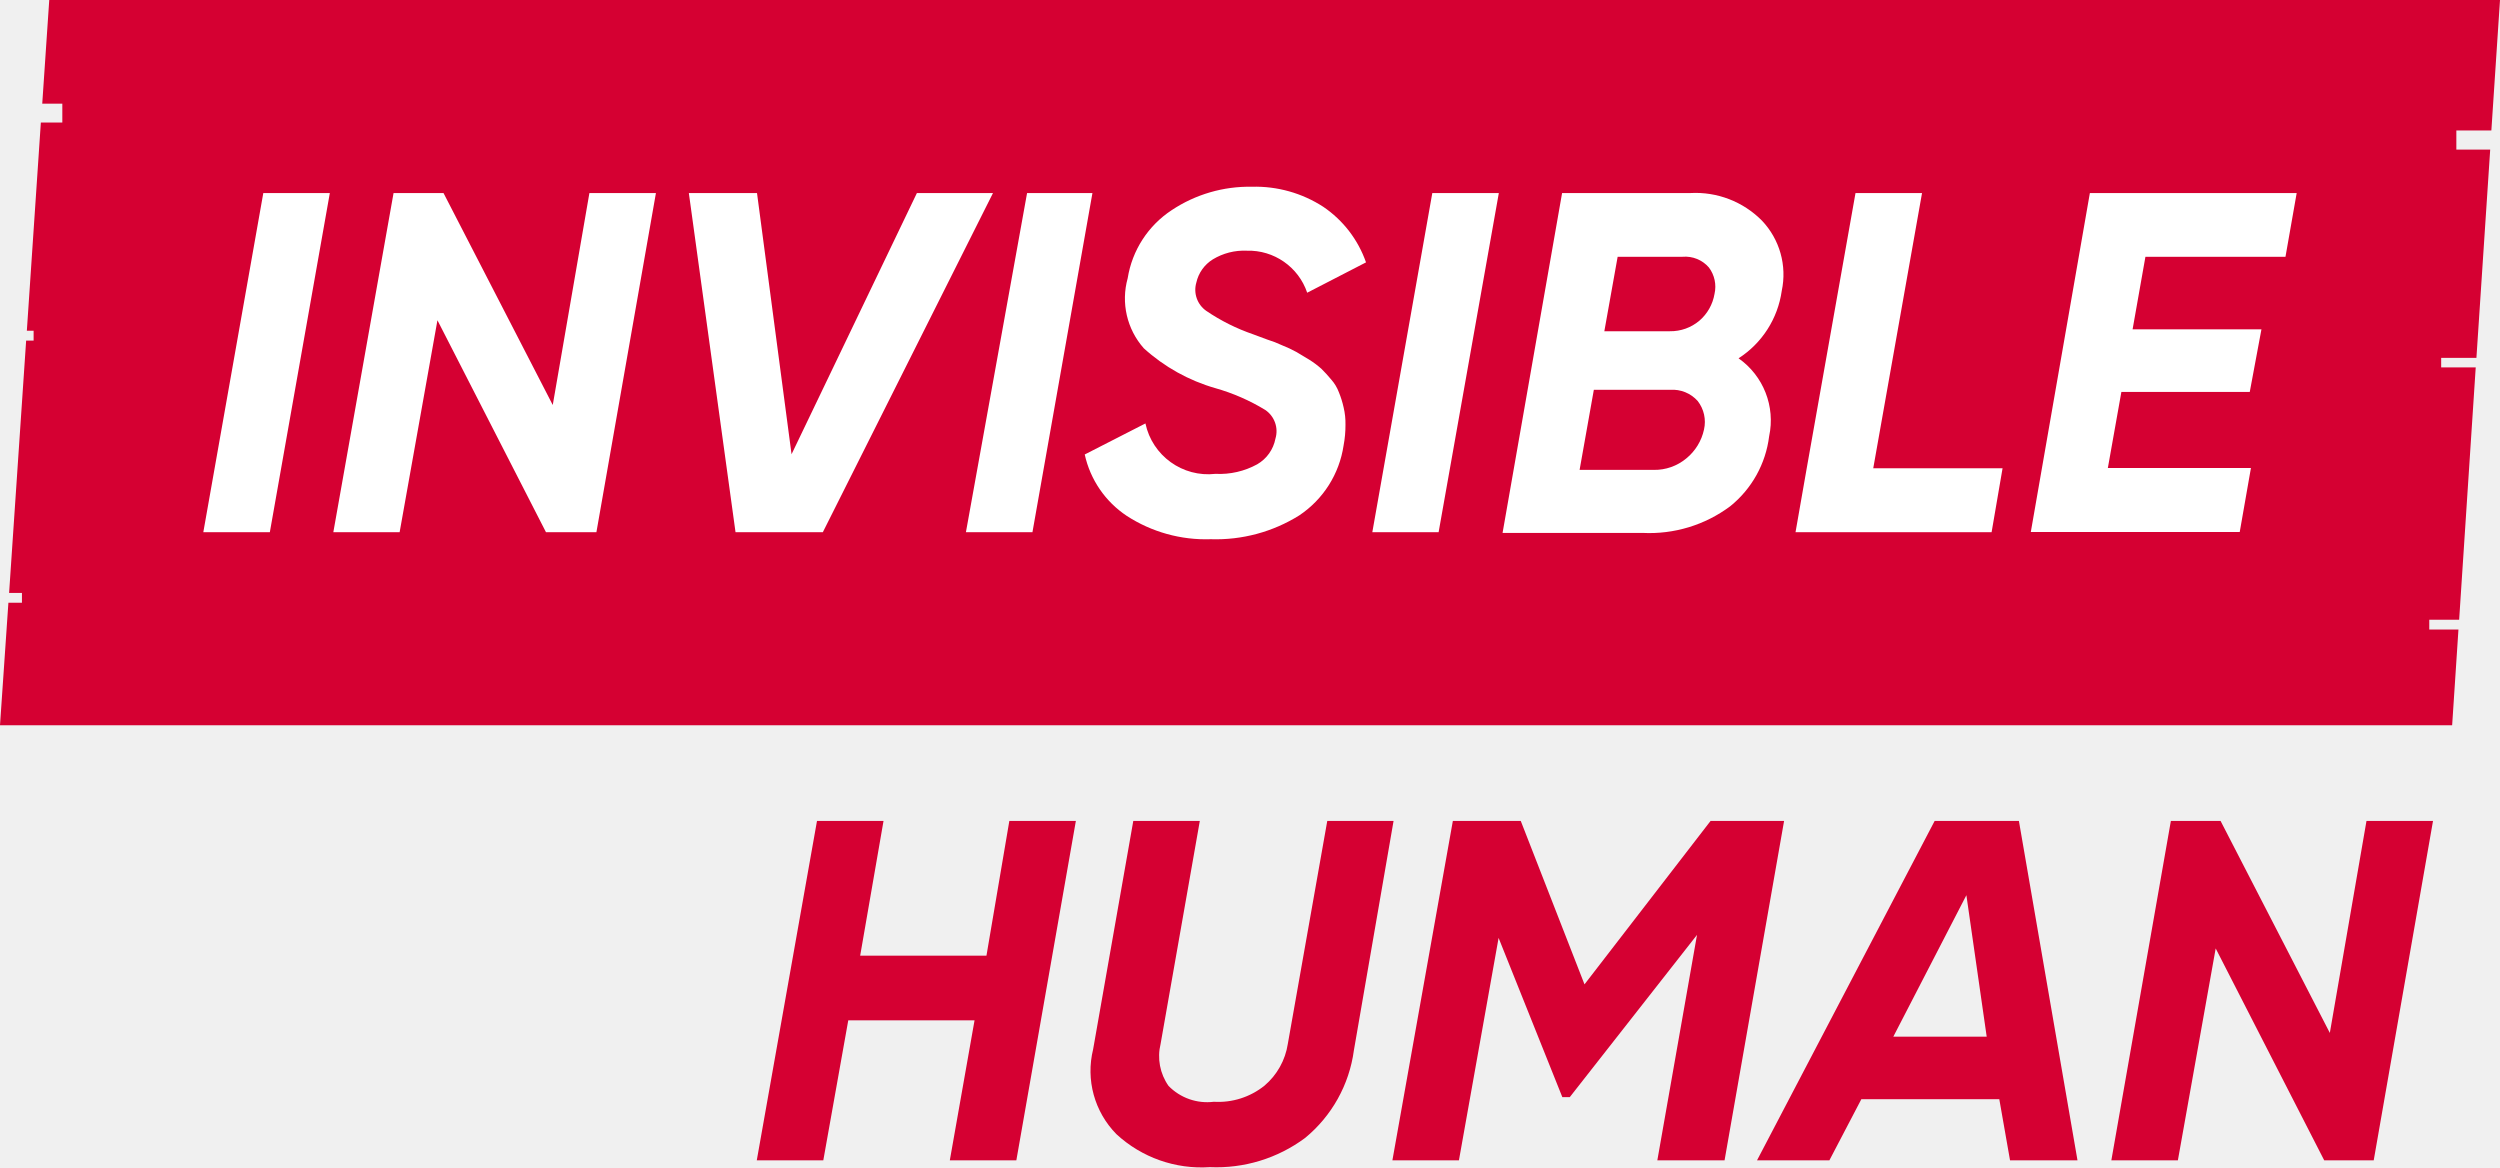
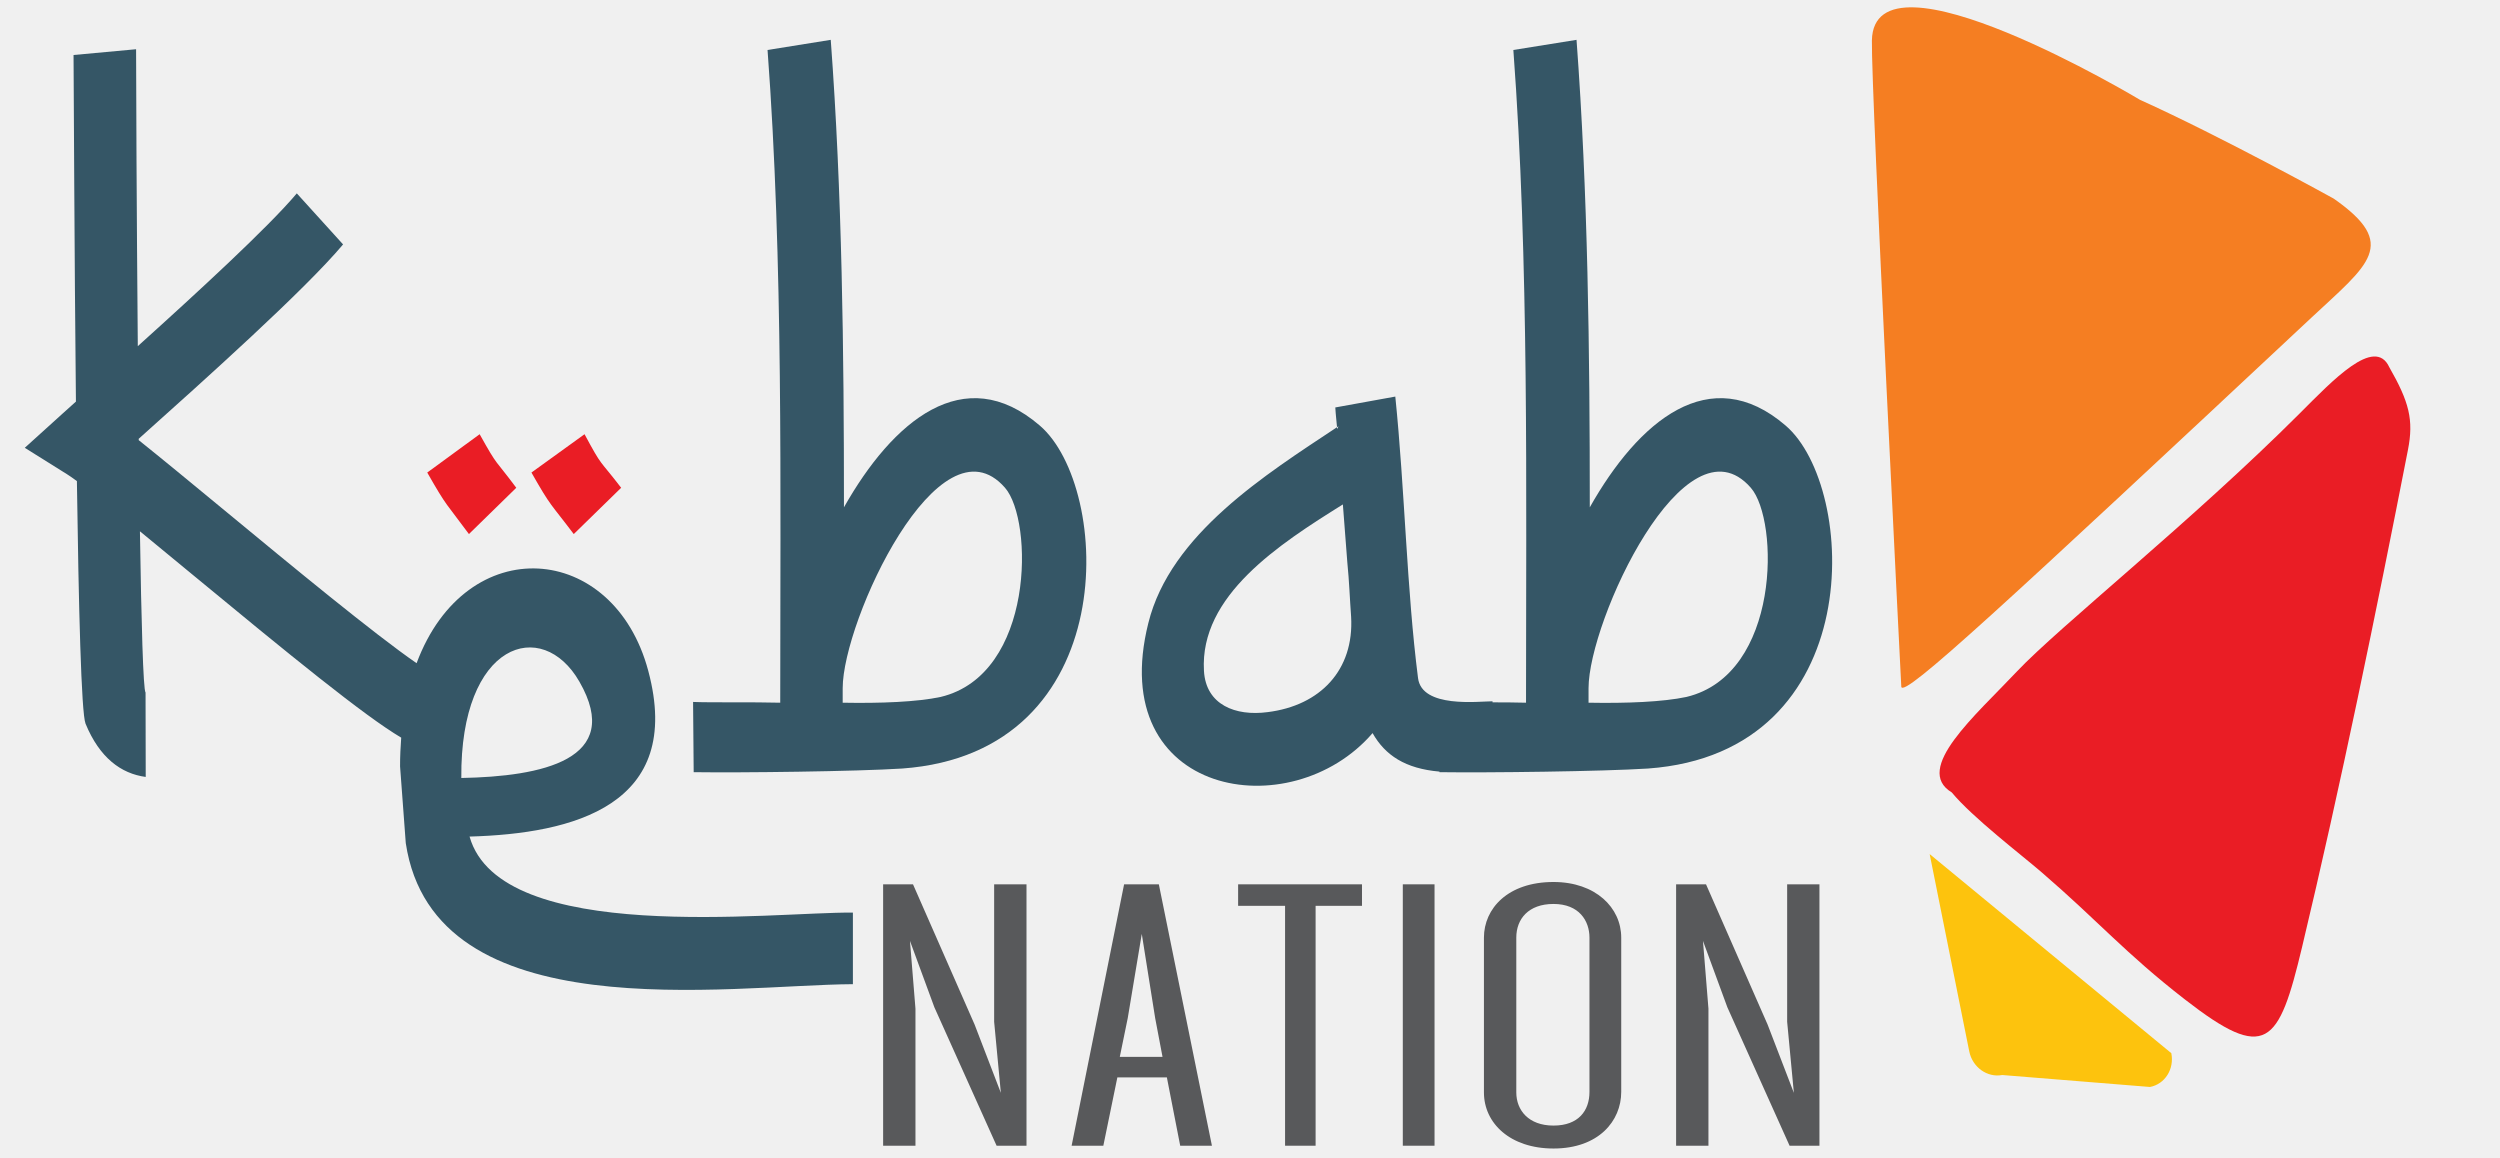
- <svg xmlns="http://www.w3.org/2000/svg" viewBox="0 0 107.1 50">
-   <defs>
-     <style>.cls-1,.cls-4{fill:#d50032;}.cls-1,.cls-3{isolation:isolate;}.cls-2{fill:#fff;}</style>
-   </defs>
-   <g id="Layer_2" data-name="Layer 2">
-     <g id="Layer_1-2" data-name="Layer 1">
-       <polygon class="cls-1" points="104.07 26.97 104.07 26.55 105.35 26.55 106.06 15.74 104.58 15.74 104.58 15.33 106.09 15.33 106.68 6.41 105.23 6.41 105.23 5.59 106.73 5.59 107.1 0 2.11 0 1.81 4.44 2.67 4.44 2.67 5.25 1.75 5.25 1.15 14.17 1.44 14.17 1.44 14.59 1.12 14.59 0.39 25.4 0.94 25.4 0.94 25.82 0.36 25.82 0 31.07 105.05 31.07 105.32 26.97 104.07 26.97" />
-       <path class="cls-2" d="M11.28,8.27h2.85L11.56,22.8H8.71Z" />
-       <path class="cls-2" d="M14.28,22.8,16.86,8.27H19l4.68,9.08,1.57-9.08h2.85L25.55,22.8H23.39l-4.65-9.08L17.12,22.8Z" />
-       <path class="cls-2" d="M31.51,22.8l-2-14.53h2.92l1.48,11.19L39.28,8.27h3.26L35.25,22.8Z" />
-       <path class="cls-2" d="M44,8.27H46.8L44.23,22.8H41.38Z" />
-       <path class="cls-2" d="M51.87,23.1a6.22,6.22,0,0,1-3.6-1,4.25,4.25,0,0,1-1.8-2.63l2.6-1.33a2.75,2.75,0,0,0,3,2.16,3.36,3.36,0,0,0,1.79-.41,1.62,1.62,0,0,0,.78-1.1,1.1,1.1,0,0,0-.44-1.23,8.6,8.6,0,0,0-2.13-.93A7.73,7.73,0,0,1,49,14.92a3.22,3.22,0,0,1-.69-3A4.3,4.3,0,0,1,50.2,9a6,6,0,0,1,3.43-1,5.35,5.35,0,0,1,3.06.86,4.78,4.78,0,0,1,1.83,2.38L56,12.54a2.65,2.65,0,0,0-2.59-1.8,2.58,2.58,0,0,0-1.45.37,1.57,1.57,0,0,0-.71,1,1.1,1.1,0,0,0,.43,1.21,8.48,8.48,0,0,0,2,1l.62.23a4.76,4.76,0,0,1,.62.24,5.33,5.33,0,0,1,.62.29l.55.33a3.91,3.91,0,0,1,.52.39c.14.14.28.29.42.46a1.75,1.75,0,0,1,.33.55,4,4,0,0,1,.2.64,2.93,2.93,0,0,1,.08.75,4.57,4.57,0,0,1-.08.88,4.38,4.38,0,0,1-1.9,3A6.74,6.74,0,0,1,51.87,23.1Z" />
-       <path class="cls-2" d="M61.36,8.27h2.85L61.63,22.8H58.79Z" />
-       <path class="cls-2" d="M76.33,12.46a4.12,4.12,0,0,1-1.85,2.89,3.25,3.25,0,0,1,1.31,3.34,4.57,4.57,0,0,1-1.67,3,5.79,5.79,0,0,1-3.75,1.14h-6L66.92,8.27h5.5a4,4,0,0,1,3.06,1.18A3.35,3.35,0,0,1,76.33,12.46ZM73,18.4a1.46,1.46,0,0,0-.27-1.22,1.44,1.44,0,0,0-1.18-.48H68.28l-.61,3.43h3.18a2.12,2.12,0,0,0,1.39-.49A2.19,2.19,0,0,0,73,18.4ZM72.08,11H69.3l-.57,3.19h2.81a1.91,1.91,0,0,0,1.26-.45,1.94,1.94,0,0,0,.65-1.15,1.37,1.37,0,0,0-.24-1.13A1.34,1.34,0,0,0,72.08,11Z" />
-       <path class="cls-2" d="M80.25,20.06h5.54l-.47,2.74h-8.4l.48-2.74L79.49,8.27h2.85Z" />
-       <path class="cls-2" d="M97.91,11h-6l-.55,3.11h5.52l-.5,2.68h-5.5l-.58,3.26h6.13l-.48,2.74H87L89.53,8.27h8.86Z" />
-       <g class="cls-3">
-         <path class="cls-4" d="M43.24,35.17h2.85L43.54,49.71H40.69l1.06-6H36.34l-1.07,6H32.42L35,35.17h2.85l-1,5.77h5.41Z" />
-         <path class="cls-4" d="M51.83,50a5.36,5.36,0,0,1-4-1.41,3.86,3.86,0,0,1-1-3.64l1.72-9.78h2.85l-1.68,9.55a2.21,2.21,0,0,0,.34,1.8A2.31,2.31,0,0,0,52,47.2a3.16,3.16,0,0,0,2.17-.69,2.93,2.93,0,0,0,1-1.79l1.69-9.55H59.7L58,45a5.87,5.87,0,0,1-2.09,3.75A6.36,6.36,0,0,1,51.83,50Z" />
-         <path class="cls-4" d="M76.43,35.17,73.88,49.71H71l1.7-9.66L67.25,47h-.32L64.2,40.18l-1.7,9.53H59.65l2.59-14.54h2.91l2.73,7,5.4-7Z" />
-         <path class="cls-4" d="M86.11,49.71l-.46-2.62H79.74l-1.37,2.62h-3.1l7.61-14.54h3.61L89,49.71Zm-5-5.3h4l-.87-6.06Z" />
-         <path class="cls-4" d="M90.45,49.71,93,35.17h2.13l4.68,9.08,1.57-9.08h2.85l-2.54,14.54H99.57l-4.65-9.08L93.3,49.71Z" />
-       </g>
-     </g>
+ <svg xmlns="http://www.w3.org/2000/svg" width="100%" height="100%" viewBox="0 0 108 50" version="1.1" xml:space="preserve" style="fill-rule:evenodd;clip-rule:evenodd;stroke-linejoin:round;stroke-miterlimit:2;">
+   <g id="Layer_1-2">
+     <path d="M40.635,30.108c-1.008,0.216 -2.593,0.28 -4.231,0.249l0,-0.626c0,-2.906 4.176,-11.91 7.013,-8.659c1.229,1.407 1.282,8.065 -2.782,9.036m4.282,-11.725c-3.273,-2.815 -6.356,-0.187 -8.458,3.533c0,-6.752 -0.08,-13.6 -0.571,-20.195l-2.73,0.438c0.683,9.16 0.548,18.975 0.548,28.198c-1.174,-0.033 -3.002,0 -3.765,-0.033l0.026,3.034c2.073,0.03 7.04,-0.032 9.003,-0.157c9.577,-0.686 9.059,-12.161 5.947,-14.818" style="fill:#355666;fill-rule:nonzero;" />
+     <path d="M72.854,30.108c-1.009,0.216 -2.592,0.28 -4.229,0.249l0,-0.626c0,-2.906 4.176,-11.91 7.011,-8.659c1.229,1.407 1.282,8.065 -2.782,9.036m-18.087,0.655c-1.393,0.187 -2.675,-0.313 -2.756,-1.782c-0.191,-3.252 3.245,-5.47 6.001,-7.19c0.082,1.124 0.165,2.125 0.192,2.501c0.082,0.813 0.108,1.594 0.164,2.344c0.137,2.313 -1.338,3.845 -3.601,4.127m22.37,-12.38c-3.273,-2.815 -6.357,-0.187 -8.458,3.533c0,-6.752 -0.082,-13.6 -0.573,-20.195l-2.729,0.438c0.681,9.16 0.547,18.975 0.547,28.198c-0.422,-0.012 -0.932,-0.015 -1.446,-0.016l0,-0.045c-0.6,0 -3.053,0.311 -3.219,-1.003c-0.491,-3.843 -0.572,-8.159 -0.982,-12.161l-2.592,0.47c0,0.028 0.024,0.368 0.074,0.853c0.02,-0.013 0.043,-0.027 0.064,-0.041l-0.056,0.125c-0.004,-0.03 -0.004,-0.056 -0.008,-0.084c-3.049,2.026 -7.2,4.612 -8.151,8.462c-1.88,7.504 6.167,8.848 9.687,4.753c0.546,0.963 1.417,1.535 2.889,1.663l0.002,0.025c2.073,0.03 7.038,-0.032 9.003,-0.157c9.578,-0.686 9.059,-12.161 5.948,-14.818" style="fill:#355666;fill-rule:nonzero;" />
+     <path d="M25.032,29.451c1.937,3.374 -1.637,4.094 -5.103,4.158c-0.053,-5.878 3.493,-6.973 5.103,-4.158m-4.747,6.689c4.474,-0.125 9.276,-1.344 7.72,-7.159c-1.487,-5.582 -7.857,-6.094 -10.008,-0.331c-1.824,-1.256 -5.431,-4.234 -8.175,-6.501c-1.599,-1.321 -2.872,-2.369 -3.829,-3.134c0,-0.02 0,-0.04 -0.001,-0.059c2.882,-2.579 7.163,-6.415 8.829,-8.397l-1.999,-2.205c-1.239,1.473 -4.328,4.31 -6.869,6.6c-0.052,-5.93 -0.074,-11.629 -0.074,-12.827l-2.702,0.249c0.014,1.617 0.034,8.388 0.103,14.973c-0.202,0.181 -0.391,0.353 -0.562,0.505l-1.648,1.491l1.843,1.153c0.101,0.063 0.242,0.162 0.409,0.286c0.075,5.427 0.189,10.033 0.374,10.48c0.607,1.474 1.533,2.156 2.599,2.3l-0.007,-3.646c-0.101,-0.105 -0.183,-3.037 -0.243,-6.966c0.688,0.564 1.423,1.174 2.154,1.775c4.311,3.561 7.54,6.199 9.133,7.139c-0.029,0.4 -0.05,0.808 -0.049,1.242l0.246,3.313c1.227,8.159 13.916,6.128 19.316,6.095l0,-3.092c-3.465,-0.034 -15.224,1.437 -16.56,-3.284" style="fill:#355666;fill-rule:nonzero;" />
+     <path d="M26.834,21.072c-0.983,-1.282 -0.792,-0.844 -1.582,-2.314l-2.294,1.656c0.873,1.534 0.792,1.283 1.828,2.658l2.048,-2Z" style="fill:#ea1d25;fill-rule:nonzero;" />
+     <path d="M22.303,21.072c-0.954,-1.283 -0.764,-0.844 -1.582,-2.314l-2.264,1.656c0.874,1.534 0.79,1.283 1.801,2.657l2.045,-1.999l0,0Z" style="fill:#ea1d25;fill-rule:nonzero;" />
+     <path d="M39.442,38.203l2.662,6.06l1.133,2.949l-0.29,-3.071l0,-5.938l1.398,0l0,11.292l-1.292,0l-2.688,-5.98l-1.055,-2.869l0.238,2.93l0,5.919l-1.397,0l0,-11.292l1.291,0Z" style="fill:#58595b;fill-rule:nonzero;" />
+     <path d="M50.221,45.657l-0.318,-1.677l-0.578,-3.635l-0.606,3.635l-0.344,1.677l1.846,0Zm0.184,0.868l0,0.02l-2.135,0l-0.606,2.95l-1.37,0l2.267,-11.292l1.501,0l2.293,11.292l-1.37,0l-0.58,-2.97Z" style="fill:#58595b;fill-rule:nonzero;" />
+     <path d="M58.838,39.132l-2.004,0l0,10.363l-1.319,0l0,-10.363l-2.028,0l0,-0.929l5.351,0l0,0.929Z" style="fill:#58595b;fill-rule:nonzero;" />
+     <rect x="60.601" y="38.203" width="1.371" height="11.292" style="fill:#58595b;" />
+     <path d="M65.504,40.505l0,6.687c0,0.767 0.527,1.433 1.607,1.433c1.081,0 1.554,-0.645 1.554,-1.454l0,-6.666c0,-0.727 -0.449,-1.454 -1.554,-1.454c-1.08,0 -1.607,0.647 -1.607,1.454m-1.398,6.688l0,-6.688c0,-1.252 1.029,-2.403 3.005,-2.403c1.819,0 2.926,1.11 2.926,2.403l0,6.666c0,1.253 -0.975,2.445 -2.926,2.445c-1.87,0 -3.005,-1.091 -3.005,-2.423" style="fill:#58595b;fill-rule:nonzero;" />
+     <path d="M73.7,38.203l2.661,6.06l1.134,2.949l-0.29,-3.071l0,-5.938l1.395,0l0,11.292l-1.29,0l-2.688,-5.98l-1.054,-2.869l0.237,2.93l0,5.919l-1.397,0l0,-11.292l1.292,0Z" style="fill:#58595b;fill-rule:nonzero;" />
+     <path d="M99.856,13.72c2.466,-2.305 3.799,-3.156 0.963,-5.138c0,0 -4.831,-2.672 -8.372,-4.27c0,0 -11.506,-6.903 -11.581,-2.562c-0.037,2.195 1.27,27.919 1.27,27.919c0.085,0.51 4.443,-3.536 17.72,-15.949" style="fill:#f57e22;fill-rule:nonzero;" />
+     <path d="M103.217,15.862c-0.629,-1.364 -2.465,0.595 -3.862,1.99c-4.636,4.636 -10.422,9.244 -12.221,11.152c-1.798,1.908 -4.492,4.22 -2.819,5.228c0.897,1.082 2.987,2.679 3.878,3.446c2.504,2.16 3.595,3.48 6.199,5.502c3.504,2.723 4.047,1.974 5.059,-2.273c1.645,-6.882 3.213,-14.512 4.572,-21.47c0.256,-1.302 0.052,-2.072 -0.806,-3.575" style="fill:#ea1d25;fill-rule:nonzero;" />
+     <path d="M83.361,36.895l1.711,8.526c0.14,0.685 0.774,1.141 1.425,1.02l6.382,0.516c0.647,-0.122 1.058,-0.776 0.922,-1.459l-10.441,-8.603l0.001,0Z" style="fill:#fdc30d;fill-rule:nonzero;" />
  </g>
</svg>
